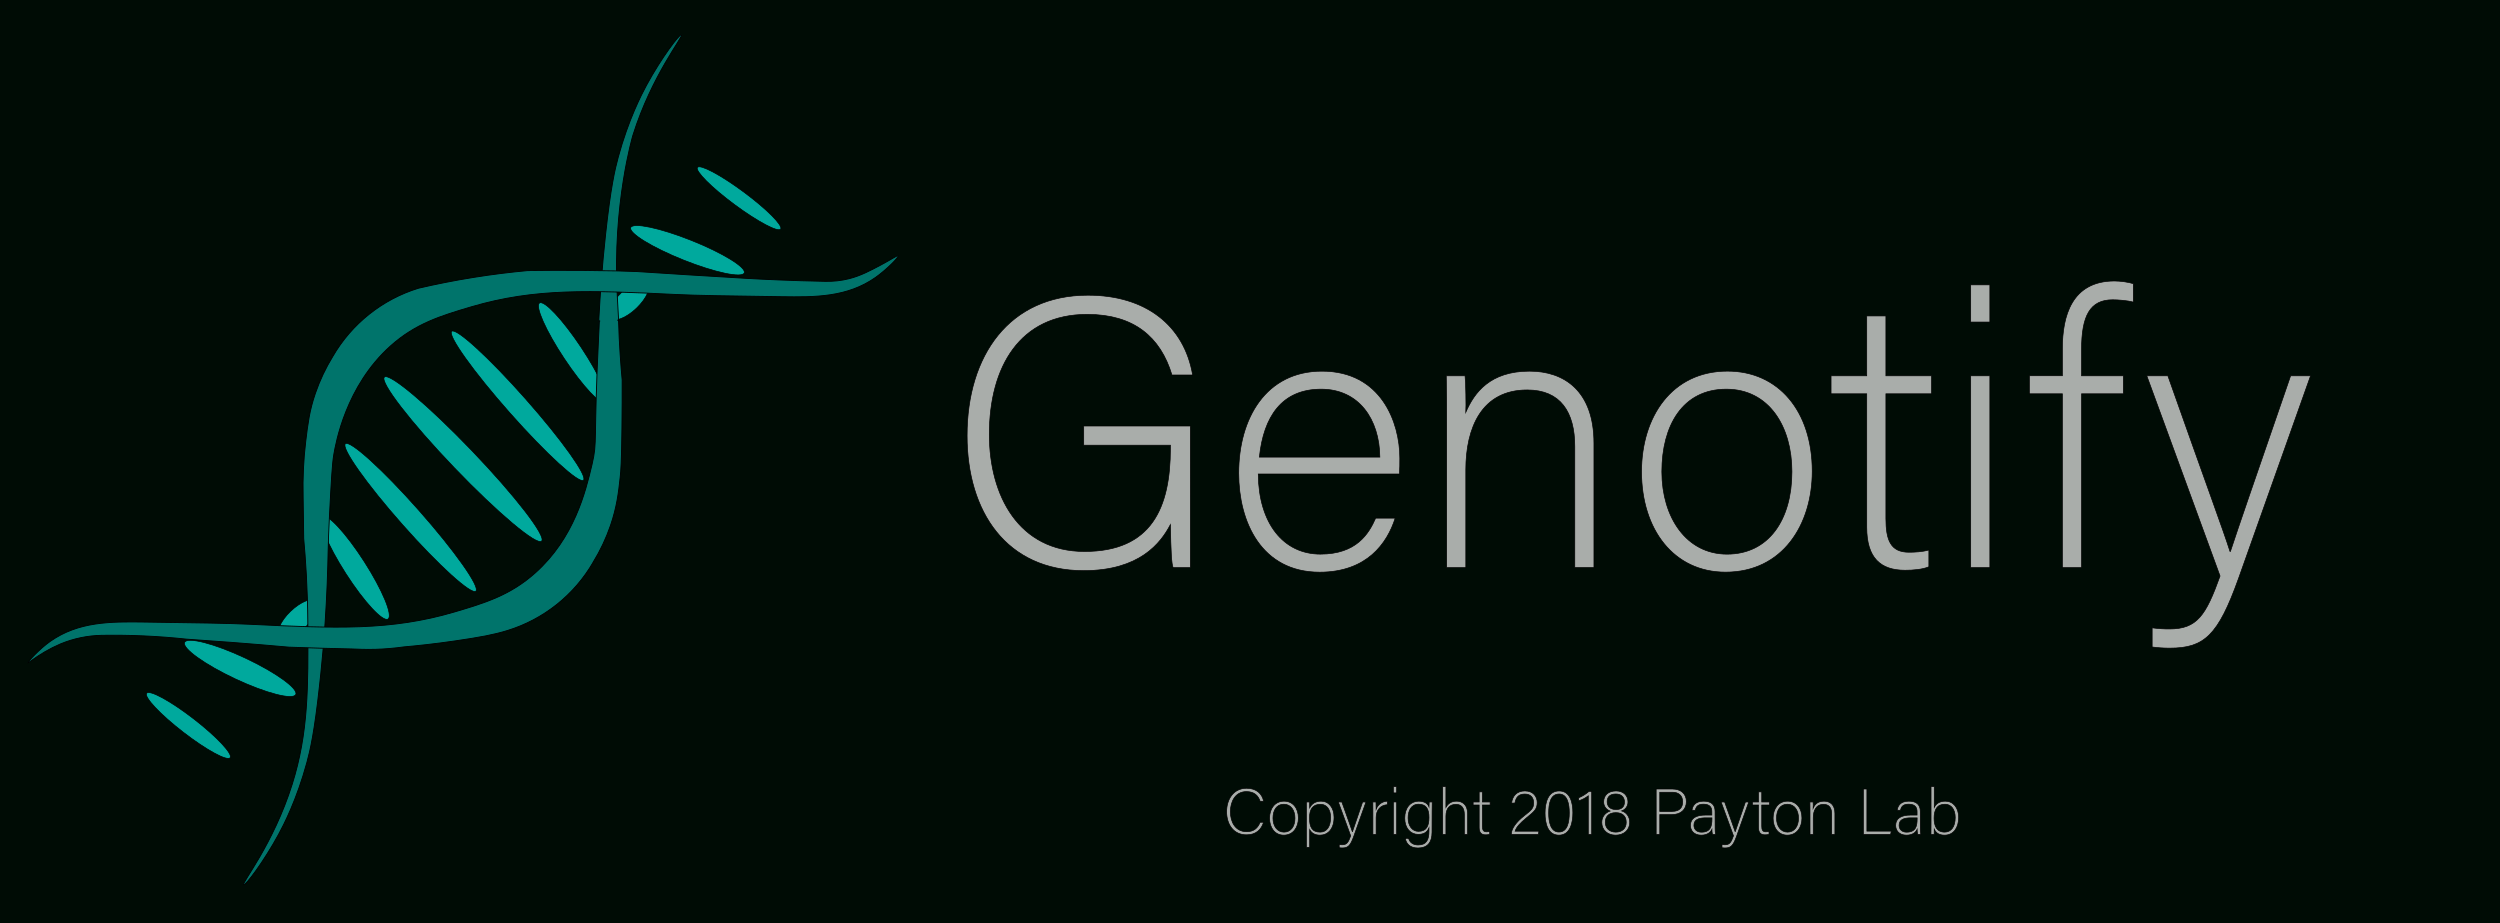
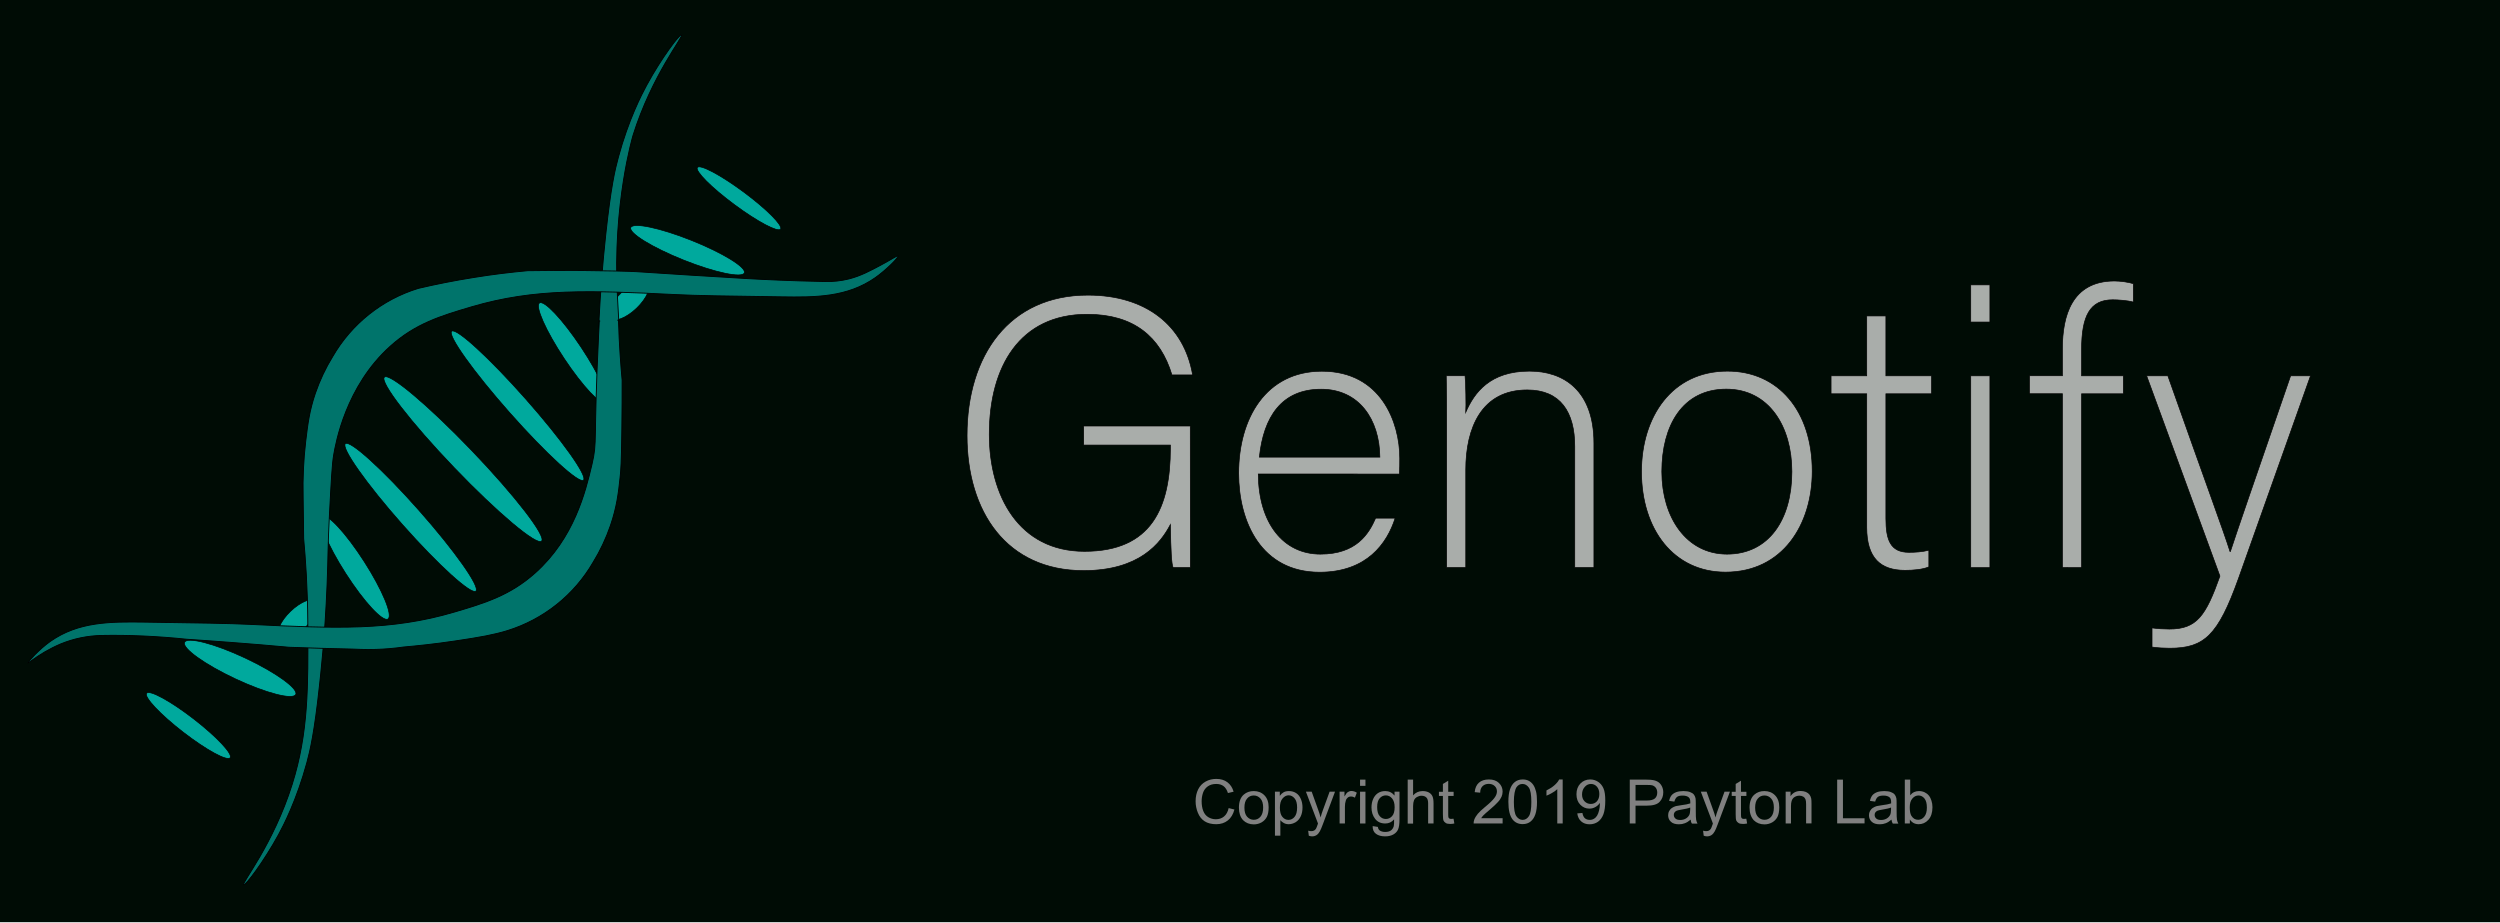
- <svg xmlns="http://www.w3.org/2000/svg" viewBox="0 0 2776 1024">
-   <defs>
-     <style>.cls-1{fill:none;}.cls-2{fill:#000c05;}.cls-3{fill:#a9adaa;}.cls-3,.cls-4,.cls-5{stroke:#000;stroke-miterlimit:10;}.cls-3,.cls-4{stroke-width:0.75px;}.cls-4{fill:#00a99d;}.cls-5,.cls-6{fill:#00746b;}</style>
-   </defs>
-   <g id="Layer_1" data-name="Layer 1">
-     <path class="cls-1" d="M441,240.5a100,100,0,0,0,100,100" />
-     <path class="cls-1" d="M541,340.5c0-63,37.12-114,83-114" />
-     <rect class="cls-2" x="-232" y="-57.5" width="3008" height="1152" />
-     <path class="cls-3" d="M1321.79,630.24h-19.17c-1.71-3.41-2.56-18.74-3-47.71-10.65,20.45-34.08,51.12-96.27,51.12-85.63,0-129.5-65.18-129.5-149.95,0-89,46.85-155.91,134.18-155.91,64.33,0,106.93,33.65,116.3,88.6h-23c-12.78-42.17-42.18-67.3-94.15-67.3-74.55,0-108.63,57.93-108.63,133.33,0,68.16,32.81,129.93,105.65,129.93,74.55,0,95.42-48.56,95.42-114.59v-3.41h-96.27v-21.3h118.43Z" />
-     <path class="cls-3" d="M1397.18,526.3c.43,55,28.12,89,69,89,40,0,53.68-22.58,61.35-40h21.72c-8.94,28.11-31.52,60.06-83.92,60.06-64.75,0-89.88-55.8-89.88-109.9,0-60.92,30.24-113.32,92.44-113.32,65.6,0,86.48,56.66,86.48,96.7,0,6,0,11.93-.43,17.47Zm135-18.74c-.42-42.18-23.43-75.41-65.17-75.41-43.88,0-63.9,30.68-68.59,75.41Z" />
-     <path class="cls-3" d="M1606.35,470.92c0-18.74,0-36.64-.43-53.67h20.88c.85,6.81,1.27,34.5.85,40.46,9.37-21.72,26.84-45.58,70.71-45.58,37.92,0,71.57,21.3,71.57,80.09v138h-21.3V495.63c0-37.92-15.76-62.62-52.82-62.62-50.7,0-68.16,42.17-68.16,88.6V630.24h-21.3Z" />
-     <path class="cls-3" d="M2012.32,523.32c0,59.21-32.8,112-96.28,112-57.5,0-93.29-47.28-93.29-111.61,0-60.91,33.66-111.61,95.42-111.61C1974.83,412.13,2012.32,456.44,2012.32,523.32Zm-167,.42c0,50.7,27.26,91.59,72.42,91.59,46,0,72-37.91,72-91.59,0-50.26-25.56-91.59-72.84-91.59C1868.33,432.15,1845.33,472.62,1845.33,523.74Z" />
-     <path class="cls-3" d="M2033.19,417.25h39.62V350.79h21.3v66.46h50.69v20h-50.69V575.71c0,23.86,5.11,37.49,25.56,37.49,6.39,0,15.34-.42,22.15-2.55v18.74c-7.24,3-17.46,3.83-26.41,3.83-27.26,0-42.6-13.63-42.6-47.71V437.27h-39.62Z" />
-     <path class="cls-3" d="M2188.25,316.28h21.3v41.33h-21.3Zm0,101h21.3v213h-21.3Z" />
-     <path class="cls-3" d="M2290.06,630.24v-193h-36.64v-20h36.64V387c0-35.78,10.22-75,57.93-75,6.39,0,15.76,1.28,20.88,3v20.44c-6.39-1.7-16.62-2.55-23-2.55-25.13,0-34.5,17.89-34.5,55v29.4h46.43v20h-46.43v193Z" />
-     <path class="cls-3" d="M2407.2,417.25c43,121.83,61.77,172.1,69,195.1h.43c8.52-26,25.56-75.4,66.88-195.1h22.15L2485.58,642.6c-22.58,63-37.91,77.1-76.25,77.1a140.81,140.81,0,0,1-19.6-1.28v-21.3a139,139,0,0,0,19.17,1.28c30.67,0,40.47-14.91,56.23-58.79l-81.36-222.36Z" />
-     <path class="cls-3" d="M1403.08,913c-2.38,8-8.29,14-18.94,14-14.47,0-22.11-11.53-22.11-25.71,0-13.61,7.49-26,22.18-26,10.87,0,17.28,6,18.94,14.47h-3.89C1397,883.3,1392.71,879,1384,879c-12.53,0-17.78,11.44-17.78,22.32s5.18,22.18,18.07,22.18c8.21,0,12.39-4.25,14.91-10.44Z" />
-     <path class="cls-3" d="M1441.74,908.43c0,10-5.55,18.93-16.28,18.93-9.72,0-15.76-8-15.76-18.86,0-10.3,5.68-18.87,16.12-18.87C1435.4,889.63,1441.74,897.12,1441.74,908.43Zm-28.23.07c0,8.57,4.61,15.48,12.24,15.48s12.17-6.41,12.17-15.48c0-8.5-4.32-15.48-12.31-15.48C1417.4,893,1413.51,899.86,1413.51,908.5Z" />
-     <path class="cls-3" d="M1454.26,921.17V940.9h-3.6V899.35c0-3,0-6.12-.07-8.85h3.53c.14,1.37.14,3.53.14,6.48,2.24-4.32,6.2-7.35,12.68-7.35,8.49,0,14.4,7.13,14.4,17.93,0,13-6.92,19.8-15.63,19.8C1459.38,927.36,1456.06,924.56,1454.26,921.17Zm23.26-13.46c0-8.36-4-14.62-11.16-14.62-8.71,0-12.31,5.47-12.31,15.26s2.8,15.63,11.81,15.63C1473.34,924,1477.52,917.64,1477.52,907.71Z" />
-     <path class="cls-3" d="M1490,890.5c7.28,20.59,10.45,29.09,11.67,33h.07c1.44-4.4,4.32-12.75,11.31-33h3.74l-13.54,38.09c-3.81,10.66-6.41,13-12.89,13a24.68,24.68,0,0,1-3.31-.21V937.8a22.79,22.79,0,0,0,3.24.22c5.19,0,6.84-2.52,9.51-9.94l-13.76-37.58Z" />
-     <path class="cls-3" d="M1524.46,900.29c0-6-.07-8.64-.07-9.79h3.53c.07,1.15.14,3.45.14,8.06a13.65,13.65,0,0,1,12.53-8.93v3.89c-7.49.51-12.53,5.69-12.53,14.26V926.5h-3.6Z" />
-     <path class="cls-3" d="M1547.21,873.43h3.6v7h-3.6Zm0,17.07h3.6v36h-3.6Z" />
-     <path class="cls-3" d="M1590.13,924.05c0,11.52-5.12,17.57-15.56,17.57-9.36,0-13.25-5.25-14.11-10.73h3.67c1.3,5,5.4,7.35,10.59,7.35,9.36,0,12-6,12-15.2V919.3c-2,4.68-5.47,7.2-12,7.2-8.42,0-14.9-6.84-14.9-18,0-12.1,6.91-18.87,15.41-18.87,7.34,0,10.51,3.46,11.52,6.34.07-2.09.14-4.61.21-5.47h3.39c0,1.29-.14,7-.14,10.44Zm-26.58-15.7c0,8.57,4.54,14.77,11.45,14.77,9,0,11.74-6,11.74-15.34S1583.86,893,1575.22,893C1566.94,893,1563.55,900.15,1563.55,908.35Z" />
-     <path class="cls-3" d="M1605.53,873.43v23.11c2-3.74,5.54-6.91,11.88-6.91,5.11,0,12.17,2.59,12.17,14v22.9H1626V904.32c0-7.13-3.24-11.16-9.22-11.16-7.13,0-11.23,4.39-11.23,13.25V926.5h-3.6V873.43Z" />
-     <path class="cls-3" d="M1635.77,890.5h6.7V879.26h3.6V890.5h8.57v3.38h-8.57v23.4c0,4,.86,6.34,4.32,6.34a13.57,13.57,0,0,0,3.74-.43v3.17a12.71,12.71,0,0,1-4.46.64c-4.61,0-7.2-2.3-7.2-8.06V893.88h-6.7Z" />
-     <path class="cls-3" d="M1678.18,926.5v-.22c0-5.9,5-13.24,14.47-20.59,8.21-6.41,10.3-8.35,10.3-14.33,0-5.18-2.88-9.65-9.72-9.65-6.48,0-9.87,3.1-11.09,10h-3.68c.94-7.92,5.91-13.46,14.77-13.46,9.57,0,13.68,6.55,13.68,12.88,0,7.35-3.1,9.8-11.88,17-7,5.69-11.24,10.22-12.68,14.83h26.5l-.65,3.53Z" />
-     <path class="cls-3" d="M1746.51,902.45c0,10.87-2.81,24.91-15.49,24.91-12.31,0-15.4-12.89-15.4-24.55s3.31-24.55,15.62-24.55S1746.51,891.22,1746.51,902.45Zm-26.86.43c0,9.22,1.94,21,11.37,21,9.65,0,11.52-11.31,11.52-21.46,0-9.07-1.87-20.74-11.23-20.74C1721.52,881.71,1719.65,892.37,1719.65,902.88Z" />
-     <path class="cls-3" d="M1763.64,926.5V883.66A32.21,32.21,0,0,1,1753,889.2v-3.38a39.28,39.28,0,0,0,11.31-7.06h3.09V926.5Z" />
-     <path class="cls-3" d="M1778.61,913.25c0-7.13,4.68-11.09,9.15-12.67-4.47-1.87-7.06-5.47-7.06-10.16,0-6.84,4.68-12.16,13.83-12.16,8.35,0,13.18,5.32,13.18,12.09a10.32,10.32,0,0,1-7,10.08c5.18,1.59,8.93,6.34,8.93,12.68,0,8.57-6.48,14.25-15.7,14.25C1785.09,927.36,1778.61,921.68,1778.61,913.25Zm27.15-.14c0-6.92-4.25-10.73-11.59-10.73-8.14,0-11.67,4.75-11.67,10.73s4.11,10.87,11.6,10.87C1801,924,1805.76,920.09,1805.76,913.11Zm-21.17-22.9c0,4.54,2.74,8.71,9.87,8.71,6.62,0,9.36-3.46,9.36-8.42,0-4.54-2.81-8.86-9.51-8.86C1787.18,881.64,1784.59,885.38,1784.59,890.21Z" />
-     <path class="cls-3" d="M1839,876.1h18c9.22,0,15.55,5.11,15.55,14s-6.26,14.4-16,14.4h-13.54v22h-4Zm4,24.84h13.9c8.13,0,11.52-4.32,11.52-10.66,0-6.77-4.47-10.58-11.24-10.58h-14.18Z" />
-     <path class="cls-3" d="M1904.47,919.66a40.48,40.48,0,0,0,.51,6.84h-3.46a23.82,23.82,0,0,1-.65-5.54c-1.22,2.66-4.39,6.4-11.81,6.4-8.35,0-12-5.4-12-10.8,0-7.92,6.12-11.52,16.92-11.52h6.84v-3.67c0-3.6-1.08-8.42-9.29-8.42-7.27,0-8.35,3.81-9.14,6.76h-3.6c.43-4,2.88-10.08,12.81-10.08,8.21,0,12.82,3.46,12.82,11.38Zm-3.53-11.52h-7c-8,0-13,2.09-13,8.28,0,4.54,3.24,7.63,8.28,7.63,10.29,0,11.73-6.84,11.73-14.62Z" />
-     <path class="cls-3" d="M1915.05,890.5c7.28,20.59,10.45,29.09,11.67,33h.07c1.44-4.4,4.32-12.75,11.31-33h3.74l-13.54,38.09c-3.81,10.66-6.41,13-12.89,13a24.68,24.68,0,0,1-3.31-.21V937.8a22.79,22.79,0,0,0,3.24.22c5.19,0,6.84-2.52,9.51-9.94l-13.76-37.58Z" />
-     <path class="cls-3" d="M1945.94,890.5h6.7V879.26h3.6V890.5h8.57v3.38h-8.57v23.4c0,4,.86,6.34,4.32,6.34a13.57,13.57,0,0,0,3.74-.43v3.17a12.71,12.71,0,0,1-4.46.64c-4.61,0-7.2-2.3-7.2-8.06V893.88h-6.7Z" />
-     <path class="cls-3" d="M2000.88,908.43c0,10-5.55,18.93-16.27,18.93-9.72,0-15.77-8-15.77-18.86,0-10.3,5.69-18.87,16.13-18.87C1994.54,889.63,2000.88,897.12,2000.88,908.43Zm-28.23.07c0,8.57,4.61,15.48,12.24,15.48s12.17-6.41,12.17-15.48c0-8.5-4.32-15.48-12.31-15.48C1976.54,893,1972.65,899.86,1972.65,908.5Z" />
-     <path class="cls-3" d="M2009.8,899.57c0-3.17,0-6.19-.07-9.07h3.53c.14,1.15.22,5.83.14,6.84,1.59-3.67,4.54-7.71,12-7.71,6.41,0,12.09,3.6,12.09,13.54V926.5h-3.6V903.75c0-6.41-2.66-10.59-8.93-10.59-8.56,0-11.52,7.13-11.52,15V926.5h-3.6Z" />
-     <path class="cls-3" d="M2069.13,876.1H2073v46.8h27.07l-.72,3.6h-30.24Z" />
-     <path class="cls-3" d="M2132.35,919.66a41.93,41.93,0,0,0,.5,6.84h-3.45a23.24,23.24,0,0,1-.65-5.54c-1.23,2.66-4.39,6.4-11.81,6.4-8.35,0-12-5.4-12-10.8,0-7.92,6.12-11.52,16.92-11.52h6.84v-3.67c0-3.6-1.08-8.42-9.29-8.42-7.27,0-8.35,3.81-9.15,6.76h-3.6c.44-4,2.88-10.08,12.82-10.08,8.21,0,12.82,3.46,12.82,11.38Zm-3.53-11.52h-7.06c-8,0-13,2.09-13,8.28,0,4.54,3.24,7.63,8.28,7.63,10.3,0,11.74-6.84,11.74-14.62Z" />
-     <path class="cls-3" d="M2144.22,873.43h3.61v23.11c1.72-3.59,5.25-6.91,12.31-6.91,8.49,0,14.76,7,14.76,18.08,0,11.37-5.62,19.65-15.7,19.65-6,0-9.5-2.44-11.37-6.55,0,2.31-.08,4.68-.15,5.69h-3.53c.07-4.1.07-8.21.07-12.31Zm26.86,34.35c0-9-4.46-14.76-11.3-14.76-9,0-12.17,6.12-12.17,15.55,0,8.5,2.81,15.41,11.74,15.41C2166.62,924,2171.08,917.93,2171.08,907.78Z" />
+ <svg xmlns="http://www.w3.org/2000/svg" version="1.1" id="Layer_1" x="0px" y="0px" viewBox="0 0 2776 1024" style="enable-background:new 0 0 2776 1024;" xml:space="preserve">
+   <style type="text/css">
+ 	.st0{fill:#000C05;}
+ 	.st1{fill:#A9ADAA;stroke:#000000;stroke-width:0.75;stroke-miterlimit:10;}
+ 	.st2{fill:#00A99D;stroke:#000000;stroke-width:0.75;stroke-miterlimit:10;}
+ 	.st3{fill:#00746B;stroke:#000000;stroke-miterlimit:10;}
+ 	.st4{fill:#00746B;}
+ 	.st5{enable-background:new    ;}
+ 	.st6{fill:#808080;}
+ </style>
+   <rect class="st0" width="2776" height="1024" />
+   <path class="st1" d="M1321.8,630.2h-19.2c-1.7-3.4-2.6-18.7-3-47.7c-10.7,20.5-34.1,51.1-96.3,51.1c-85.6,0-129.5-65.2-129.5-150  c0-89,46.8-155.9,134.2-155.9c64.3,0,106.9,33.6,116.3,88.6h-23c-12.8-42.2-42.2-67.3-94.2-67.3c-74.6,0-108.6,57.9-108.6,133.3  c0,68.2,32.8,129.9,105.7,129.9c74.6,0,95.4-48.6,95.4-114.6v-3.4h-96.3V473h118.4L1321.8,630.2z" />
+   <path class="st1" d="M1397.2,526.3c0.4,55,28.1,89,69,89c40,0,53.7-22.6,61.3-40h21.7c-8.9,28.1-31.5,60.1-83.9,60.1  c-64.8,0-89.9-55.8-89.9-109.9c0-60.9,30.2-113.3,92.4-113.3c65.6,0,86.5,56.7,86.5,96.7c0,6,0,11.9-0.4,17.5L1397.2,526.3z   M1532.2,507.6c-0.4-42.2-23.4-75.4-65.2-75.4c-43.9,0-63.9,30.7-68.6,75.4H1532.2z" />
+   <path class="st1" d="M1606.3,470.9c0-18.7,0-36.6-0.4-53.7h20.9c0.8,6.8,1.3,34.5,0.8,40.5c9.4-21.7,26.8-45.6,70.7-45.6  c37.9,0,71.6,21.3,71.6,80.1v138h-21.3V495.6c0-37.9-15.8-62.6-52.8-62.6c-50.7,0-68.2,42.2-68.2,88.6v108.6h-21.3L1606.3,470.9z" />
+   <path class="st1" d="M2012.3,523.3c0,59.2-32.8,112-96.3,112c-57.5,0-93.3-47.3-93.3-111.6c0-60.9,33.7-111.6,95.4-111.6  C1974.8,412.1,2012.3,456.4,2012.3,523.3z M1845.3,523.7c0,50.7,27.3,91.6,72.4,91.6c46,0,72-37.9,72-91.6  c0-50.3-25.6-91.6-72.8-91.6C1868.3,432.1,1845.3,472.6,1845.3,523.7L1845.3,523.7z" />
+   <path class="st1" d="M2033.2,417.3h39.6v-66.5h21.3v66.5h50.7v20h-50.7v138.5c0,23.9,5.1,37.5,25.6,37.5c6.4,0,15.3-0.4,22.1-2.5  v18.7c-7.2,3-17.5,3.8-26.4,3.8c-27.3,0-42.6-13.6-42.6-47.7V437.3h-39.6L2033.2,417.3z" />
+   <path class="st1" d="M2188.3,316.3h21.3v41.3h-21.3V316.3z M2188.3,417.3h21.3v213h-21.3V417.3z" />
+   <path class="st1" d="M2290.1,630.2v-193h-36.6v-20h36.6V387c0-35.8,10.2-75,57.9-75c6.4,0,15.8,1.3,20.9,3v20.4  c-6.4-1.7-16.6-2.5-23-2.5c-25.1,0-34.5,17.9-34.5,55v29.4h46.4v20h-46.4v193L2290.1,630.2z" />
+   <path class="st1" d="M2407.2,417.3c43,121.8,61.8,172.1,69,195.1h0.4c8.5-26,25.6-75.4,66.9-195.1h22.1l-80.1,225.4  c-22.6,63-37.9,77.1-76.3,77.1c-6.6,0-13.1-0.4-19.6-1.3v-21.3c6.4,0.9,12.8,1.3,19.2,1.3c30.7,0,40.5-14.9,56.2-58.8l-81.4-222.4  L2407.2,417.3L2407.2,417.3z" />
+   <g id="Layer_5">
+     <ellipse transform="matrix(0.833 -0.5532 0.5532 0.833 -110.6941 417.2777)" class="st2" cx="636" cy="392" rx="11.3" ry="66.7" />
+     <ellipse transform="matrix(0.7219 -0.692 0.692 0.7219 -36.5211 576.1024)" class="st2" cx="698.5" cy="333.5" rx="28.8" ry="12.1" />
+     <ellipse transform="matrix(0.3706 -0.9288 0.9288 0.3706 222.4085 884.002)" class="st2" cx="763.5" cy="277.9" rx="11.8" ry="67.9" />
+     <ellipse transform="matrix(0.8417 -0.5399 0.5399 0.8417 -277.8871 312.5659)" class="st2" cx="394.2" cy="630.2" rx="12.2" ry="67.9" />
+     <ellipse transform="matrix(0.4245 -0.9054 0.9054 0.4245 -518.5435 668.5621)" class="st2" cx="266.7" cy="742.2" rx="12.8" ry="68.2" />
+     <ellipse transform="matrix(0.7219 -0.692 0.692 0.7219 -383.6747 420.2257)" class="st2" cx="331" cy="687.5" rx="28.8" ry="12.1" />
+     <path class="st3" d="M687.2,369.9c0-0.2,0.1-0.5,0.3-0.6c-0.1-1.4-0.1-2.8,0-4.3c-0.2-3.2-0.3-6.5-0.5-10.1   c-0.8-14.5-1.3-24-1.4-26.1c-5.6-102.3,17.3-178.5,17.3-178.5c21-66.9,56.5-110.1,54-111.7c-2-1.2-22.5,25.9-38.8,56   c-5.5,10.1-20.2,38.4-31.4,79.8c-3.8,13.8-8.4,33.7-14,85.4c-3.9,36-6,66.2-7.5,94.3v0.1c0,2.1,0.1,4.3-0.1,6.5c0,0.1,0,0.1,0,0.2   s0,0.2,0,0.2c0,2,0.5,3.9,0.1,5.9c0.2,1.2,0.1,2.5-0.1,3.7c7.3,1.6,14.7,3,22,4.6C686.9,373.4,687,371.6,687.2,369.9z M684.6,357.4   c-0.4-0.5-0.4-1.3,0.1-1.7c0.5-0.4,1.2-0.4,1.6,0c0.4,0.5,0.4,1.3-0.1,1.7C685.8,357.9,685.1,357.9,684.6,357.4L684.6,357.4z" />
+     <rect x="641.7" y="585.4" transform="matrix(0.4705 -0.8824 0.8824 0.4705 -191.232 890.0325)" class="st4" width="8.6" height="38" />
+     <path class="st3" d="M270.5,982.5c-2.6-1.6,33-44.8,54-111.7c18-57.3,17.7-107.8,17.3-178.5c-0.2-39.8-2.6-72.5-4.6-94.1   c-0.2-15.5-0.4-31.1-0.6-46.6c-0.5-20.6,0.5-41.3,2.9-61.8c2.3-19.2,4.2-34,10.7-53.1c4.9-14.2,11.3-27.9,19.2-40.7   c21-36.4,55-63.5,95.2-75.8c19.1-4.5,39.7-8.6,61.6-12.1c20.9-3.4,40.8-5.8,59.6-7.5c17.4-0.3,38.1-0.4,61.2-0.2   c30,0.3,52.9,0.8,60.2,1.3c52.3,3.3,69.3,4.6,121.5,7.6c19.9,1.1,49.9,2.6,87.1,3.3c9.1,0.3,18.1-0.7,26.9-2.9   c13-3.3,23.6-9,35.9-15.6c12.1-6.5,17.9-10.6,18.5-9.9c1.2,1.5-13.9,16.2-25,24c-31.4,22-66.6,22-104.5,21.4   c-62.6-0.9-93.9-1.3-117.2-2.5c-95.3-4.6-156.6-7.1-226.8,13.6c-34.3,10.1-62.4,18.7-90.1,43.6c-49.8,44.6-60.8,108.4-62.9,120.3   c-1.9,10.5-2.8,29.4-4.8,67c-1.9,36.7-1.3,44.3-2.6,77.2c-2.4,60-7.5,103.2-8.5,112.7c-5.6,51.8-10.3,71.7-14,85.4   c-11.3,41.4-25.9,69.7-31.4,79.8C293,956.6,272.5,983.7,270.5,982.5z" />
+     <path class="st3" d="M658.6,624.3c7.9-12.8,14.3-26.5,19.2-40.7c7.1-20.6,9-37,10.7-53.1c0.9-7.8,1.6-16.7,2-54.5   c0.3-20.2,0.3-38.3,0.3-53.9c-1.5-16.4-3.2-39-4.1-66.3c-7.1,1.2-14.1,1.9-21.2,0.5c-0.3,5.2-0.5,10.3-0.8,15.3   c-5.9,121.7-1.1,117.4-7.4,144.2c-7.2,30.6-19.8,81.7-62.9,120.3c-27.8,24.9-55.8,33.5-90.1,43.6c-70.2,20.7-131.5,18.2-226.8,13.6   c-23.2-1.1-54.6-1.6-117.1-2.5c-37.9-0.5-73.2-0.6-104.5,21.4c-12.4,8.7-25.5,23.3-25,24c0.4,0.4,7.2-5.5,18.6-12.2   c5.7-3.3,11.6-6.3,17.7-8.9c14.5-6,30-9.2,45.7-9.5c14.6-0.3,30.1-0.1,46.4,0.6c16.9,0.8,32.9,2,48,3.6c17,1.1,34.2,2.4,51.5,3.7   c20.9,1.6,41.5,3.3,62,5.2c22.9,0.9,46.3,1.5,69.9,2c5,0.1,14.1,0.8,26.4,0.4c10.5-0.3,21-1.2,31.4-2.7c14-1.2,33.6-3.2,57-6.7   c28.3-4.2,42.6-6.8,58-11.5C603.6,687.7,637.6,660.6,658.6,624.3L658.6,624.3z" />
+     <rect x="666.5" y="353.9" transform="matrix(0.9996 -2.827058e-02 2.827058e-02 0.9996 -9.8223 19.2564)" class="st4" width="19.2" height="6.2" />
+     <ellipse transform="matrix(0.5955 -0.8033 0.8033 0.5955 155.0206 748.2465)" class="st2" cx="820.6" cy="220.2" rx="8.7" ry="57.5" />
+     <ellipse transform="matrix(0.7488 -0.6628 0.6628 0.7488 -154.2164 494.0563)" class="st2" cx="574.7" cy="450.5" rx="11.7" ry="110.4" />
+     <ellipse transform="matrix(0.7219 -0.692 0.692 0.7219 -209.8226 497.5445)" class="st2" cx="514.1" cy="509.8" rx="13.6" ry="126.1" />
+     <ellipse transform="matrix(0.7487 -0.6629 0.6629 0.7487 -266.2779 446.6682)" class="st2" cx="456" cy="574.5" rx="12.1" ry="109.3" />
+     <ellipse transform="matrix(0.6114 -0.7913 0.7913 0.6114 -556.1939 478.5961)" class="st2" cx="209.2" cy="805.6" rx="9.4" ry="58.6" />
  </g>
-   <g id="Layer_5" data-name="Layer 5">
-     <ellipse class="cls-4" cx="636" cy="392.04" rx="11.26" ry="66.74" transform="translate(-110.7 417.32) rotate(-33.59)" />
-     <ellipse class="cls-4" cx="698.45" cy="333.46" rx="28.75" ry="12.06" transform="translate(-36.5 576.12) rotate(-43.79)" />
-     <ellipse class="cls-4" cx="763.42" cy="277.89" rx="11.76" ry="67.89" transform="translate(222.4 883.97) rotate(-68.25)" />
-     <ellipse class="cls-4" cx="394.23" cy="630.24" rx="12.18" ry="67.89" transform="translate(-277.89 312.62) rotate(-32.68)" />
-     <ellipse class="cls-4" cx="266.69" cy="742.18" rx="12.84" ry="68.18" transform="translate(-518.51 668.62) rotate(-64.88)" />
-     <ellipse class="cls-4" cx="331.06" cy="687.4" rx="28.75" ry="12.06" transform="translate(-383.63 420.31) rotate(-43.79)" />
-     <path class="cls-5" d="M687.15,369.85a1.09,1.09,0,0,1,.26-.64q-.09-2.13,0-4.26c-.17-3.2-.35-6.51-.54-10.08-.77-14.48-1.31-24-1.43-26.13-5.59-102.29,17.32-178.5,17.32-178.5,21-66.92,56.54-110.13,54-111.7-2-1.23-22.45,25.88-38.79,56-5.5,10.14-20.15,38.39-31.42,79.8-3.75,13.77-8.4,33.68-14.05,85.43-3.93,36-6,66.21-7.54,94.26a.42.42,0,0,1,0,.12c0,2.15.08,4.31-.1,6.46,0,.06,0,.12,0,.18a.93.93,0,0,1,0,.24c0,2,.51,3.91.1,5.86a12.73,12.73,0,0,1-.06,3.7c7.31,1.6,14.66,3,22,4.56A42.12,42.12,0,0,1,687.15,369.85Zm-2.55-12.41a1.24,1.24,0,0,1,1.79-1.71A1.24,1.24,0,0,1,684.6,357.44Z" />
-     <rect class="cls-6" x="626.97" y="600.11" width="38.03" height="8.58" transform="translate(360.41 -232.88) rotate(28.07)" />
-     <path class="cls-5" d="M270.5,982.46c-2.57-1.57,32.95-44.78,54-111.7,18-57.34,17.72-107.76,17.32-178.5-.23-39.83-2.58-72.48-4.58-94.13q-.33-23.31-.65-46.63a428.52,428.52,0,0,1,2.94-61.78c2.32-19.19,4.16-34,10.74-53.13a206,206,0,0,1,19.22-40.7,166.61,166.61,0,0,1,95.19-75.84c19.14-4.46,39.71-8.58,61.59-12.08,20.92-3.35,40.85-5.77,59.64-7.49,17.44-.27,38.06-.41,61.23-.2,30,.27,52.91.81,60.22,1.26,52.28,3.25,69.35,4.59,121.53,7.56,19.86,1.13,49.89,2.57,87.11,3.29a98.81,98.81,0,0,0,26.88-2.93c13-3.32,23.56-9,35.9-15.57,12.14-6.51,17.87-10.64,18.46-9.85,1.16,1.52-13.89,16.18-25,24-31.38,22-66.59,22-104.54,21.41-62.61-.89-93.91-1.34-117.15-2.46-95.32-4.62-156.63-7.1-226.83,13.58-34.33,10.12-62.38,18.73-90.14,43.59-49.76,44.58-60.8,108.35-62.88,120.25-1.85,10.53-2.83,29.35-4.8,67-1.92,36.65-1.28,44.33-2.61,77.17-2.44,60-7.46,103.16-8.5,112.65-5.65,51.75-10.3,71.66-14.05,85.43-11.27,41.41-25.92,69.66-31.42,79.8C293,956.58,272.51,983.69,270.5,982.46Z" />
-     <path class="cls-5" d="M658.63,624.26a206.1,206.1,0,0,0,19.23-40.71c7.08-20.58,9-37,10.74-53.13.86-7.76,1.57-16.72,2-54.55.25-20.21.3-38.31.25-53.86-1.5-16.35-3.22-39-4.06-66.27-7.09,1.22-14.1,1.91-21.21.53q-.4,7.75-.78,15.34c-5.94,121.69-1.14,117.39-7.41,144.16-7.17,30.6-19.84,81.69-62.89,120.26-27.75,24.86-55.81,33.46-90.13,43.58-70.21,20.69-131.51,18.21-226.83,13.59-23.24-1.13-54.55-1.58-117.15-2.47-37.95-.54-73.16-.59-104.54,21.41-12.4,8.7-25.55,23.33-25,24,.38.43,7.21-5.53,18.64-12.22A154.51,154.51,0,0,1,67.19,715a125.66,125.66,0,0,1,45.68-9.54c14.64-.25,30.12-.1,46.36.61,16.91.75,32.94,2,48,3.64q25.56,1.71,51.53,3.71,31.32,2.42,62,5.17,34.41,1.3,69.94,2c5,.1,14.07.78,26.38.4a288.51,288.51,0,0,0,31.4-2.68c14-1.22,33.64-3.24,57-6.67,28.29-4.16,42.6-6.79,58-11.53a166.61,166.61,0,0,0,95.19-75.84Z" />
-     <rect class="cls-6" x="666.48" y="353.93" width="19.15" height="6.18" transform="translate(-9.82 19.26) rotate(-1.62)" />
-     <ellipse class="cls-4" cx="820.66" cy="220.14" rx="8.66" ry="57.51" transform="translate(155.08 748.3) rotate(-53.45)" />
-     <ellipse class="cls-4" cx="574.72" cy="450.56" rx="11.68" ry="110.38" transform="translate(-154.26 494.04) rotate(-41.51)" />
-     <ellipse class="cls-4" cx="514.11" cy="509.76" rx="13.6" ry="126.14" transform="translate(-209.78 497.58) rotate(-43.79)" />
-     <ellipse class="cls-4" cx="455.95" cy="574.63" rx="12.07" ry="109.28" transform="translate(-266.33 446.58) rotate(-41.52)" />
-     <ellipse class="cls-4" cx="209.21" cy="805.55" rx="9.41" ry="58.58" transform="translate(-556.16 478.62) rotate(-52.31)" />
+   <g class="st5">
+     <path class="st6" d="M1364.3,897.3l6.4,1.6c-1.4,5.3-3.8,9.3-7.3,12.1c-3.5,2.8-7.8,4.2-12.9,4.2c-5.2,0-9.5-1.1-12.8-3.2   c-3.3-2.1-5.8-5.2-7.5-9.3c-1.7-4.1-2.6-8.4-2.6-13c0-5.1,1-9.5,2.9-13.3c1.9-3.8,4.7-6.6,8.3-8.6c3.6-2,7.5-2.9,11.8-2.9   c4.9,0,9,1.2,12.3,3.7s5.6,6,6.9,10.5l-6.3,1.5c-1.1-3.5-2.8-6.1-4.9-7.7c-2.1-1.6-4.8-2.4-8.1-2.4c-3.7,0-6.9,0.9-9.4,2.7   c-2.5,1.8-4.3,4.2-5.3,7.2c-1,3-1.5,6.1-1.5,9.3c0,4.1,0.6,7.8,1.8,10.8c1.2,3.1,3.1,5.4,5.6,6.9c2.5,1.5,5.3,2.3,8.3,2.3   c3.6,0,6.7-1,9.2-3.1C1361.7,904.5,1363.4,901.4,1364.3,897.3z" />
+     <path class="st6" d="M1375.7,896.8c0-6.5,1.8-11.4,5.4-14.5c3-2.6,6.7-3.9,11.1-3.9c4.8,0,8.8,1.6,11.9,4.8   c3.1,3.2,4.6,7.6,4.6,13.2c0,4.5-0.7,8.1-2,10.7c-1.4,2.6-3.3,4.6-5.9,6.1c-2.6,1.4-5.4,2.2-8.5,2.2c-4.9,0-8.9-1.6-12-4.7   C1377.2,907.3,1375.7,902.7,1375.7,896.8z M1381.8,896.8c0,4.5,1,7.9,3,10.1c2,2.2,4.4,3.4,7.4,3.4c3,0,5.4-1.1,7.4-3.4   c2-2.3,3-5.7,3-10.3c0-4.4-1-7.7-3-9.9c-2-2.2-4.4-3.4-7.4-3.4c-3,0-5.5,1.1-7.4,3.4C1382.8,888.9,1381.8,892.3,1381.8,896.8z" />
+     <path class="st6" d="M1415.7,927.9v-48.8h5.4v4.6c1.3-1.8,2.7-3.1,4.3-4c1.6-0.9,3.6-1.3,5.9-1.3c3,0,5.7,0.8,8,2.3   c2.3,1.5,4,3.7,5.2,6.6c1.2,2.8,1.8,5.9,1.8,9.3c0,3.6-0.6,6.9-1.9,9.7s-3.2,5.1-5.6,6.6c-2.5,1.5-5.1,2.3-7.8,2.3   c-2,0-3.8-0.4-5.4-1.3c-1.6-0.8-2.9-1.9-3.9-3.2v17.2H1415.7z M1421.2,897c0,4.5,0.9,7.9,2.8,10.1c1.8,2.2,4.1,3.3,6.7,3.3   c2.7,0,4.9-1.1,6.8-3.4c1.9-2.2,2.8-5.7,2.8-10.4c0-4.5-0.9-7.9-2.8-10.1c-1.8-2.2-4.1-3.4-6.6-3.4c-2.5,0-4.8,1.2-6.8,3.6   C1422.1,889,1421.2,892.4,1421.2,897z" />
+     <path class="st6" d="M1453.3,928l-0.7-5.6c1.3,0.4,2.4,0.5,3.4,0.5c1.3,0,2.4-0.2,3.2-0.7c0.8-0.4,1.4-1.1,2-1.9   c0.4-0.6,1-2.1,1.8-4.4c0.1-0.3,0.3-0.8,0.5-1.5l-13.4-35.3h6.4l7.3,20.4c1,2.6,1.8,5.3,2.6,8.2c0.7-2.7,1.5-5.4,2.5-8l7.5-20.6h6   l-13.4,35.9c-1.4,3.9-2.6,6.5-3.4,8c-1.1,2-2.3,3.4-3.7,4.3c-1.4,0.9-3,1.4-4.9,1.4C1456,928.7,1454.7,928.5,1453.3,928z" />
+     <path class="st6" d="M1487.5,914.4v-35.3h5.4v5.3c1.4-2.5,2.6-4.2,3.8-4.9s2.4-1.2,3.8-1.2c2,0,4.1,0.6,6.1,1.9l-2.1,5.5   c-1.5-0.9-2.9-1.3-4.4-1.3c-1.3,0-2.5,0.4-3.5,1.2c-1,0.8-1.8,1.9-2.2,3.3c-0.7,2.1-1,4.4-1,7v18.5H1487.5z" />
+     <path class="st6" d="M1510.2,872.6v-6.9h6v6.9H1510.2z M1510.2,914.4v-35.3h6v35.3H1510.2z" />
+     <path class="st6" d="M1524.2,917.3l5.8,0.9c0.2,1.8,0.9,3.1,2,3.9c1.5,1.1,3.5,1.7,6.1,1.7c2.8,0,4.9-0.6,6.4-1.7   c1.5-1.1,2.5-2.7,3.1-4.6c0.3-1.2,0.5-3.8,0.4-7.7c-2.6,3.1-5.9,4.6-9.8,4.6c-4.8,0-8.6-1.7-11.3-5.2s-4-7.7-4-12.6   c0-3.4,0.6-6.5,1.8-9.3c1.2-2.8,3-5,5.3-6.6c2.3-1.5,5-2.3,8.2-2.3c4.2,0,7.6,1.7,10.3,5v-4.3h5.5v30.5c0,5.5-0.6,9.4-1.7,11.7   c-1.1,2.3-2.9,4.1-5.3,5.4s-5.4,2-8.9,2c-4.2,0-7.6-0.9-10.2-2.8S1524.1,921.1,1524.2,917.3z M1529.2,896.1c0,4.6,0.9,8,2.8,10.1   c1.8,2.1,4.1,3.2,6.9,3.2c2.7,0,5-1.1,6.9-3.2c1.9-2.1,2.8-5.4,2.8-9.9c0-4.3-1-7.6-2.9-9.8c-1.9-2.2-4.2-3.3-6.9-3.3   c-2.7,0-4.9,1.1-6.8,3.2S1529.2,891.9,1529.2,896.1z" />
+     <path class="st6" d="M1563.1,914.4v-48.7h6v17.5c2.8-3.2,6.3-4.8,10.6-4.8c2.6,0,4.9,0.5,6.8,1.5s3.3,2.5,4.1,4.3s1.2,4.4,1.2,7.9   v22.3h-6v-22.3c0-3-0.6-5.2-1.9-6.5s-3.1-2-5.5-2c-1.8,0-3.4,0.5-5,1.4c-1.6,0.9-2.7,2.2-3.3,3.7s-1,3.7-1,6.5v19.3H1563.1z" />
+     <path class="st6" d="M1614,909.1l0.9,5.3c-1.7,0.4-3.2,0.5-4.5,0.5c-2.2,0-3.9-0.3-5-1s-2-1.6-2.5-2.7c-0.5-1.1-0.7-3.5-0.7-7.1   v-20.3h-4.4v-4.6h4.4v-8.7l5.9-3.6v12.3h6v4.6h-6v20.6c0,1.7,0.1,2.8,0.3,3.3c0.2,0.5,0.6,0.9,1,1.2c0.5,0.3,1.2,0.4,2,0.4   C1612,909.3,1612.9,909.2,1614,909.1z" />
+     <path class="st6" d="M1668.5,908.7v5.7h-32.2c0-1.4,0.2-2.8,0.7-4.2c0.8-2.2,2.1-4.3,3.9-6.5c1.8-2.1,4.4-4.6,7.8-7.4   c5.3-4.3,8.9-7.8,10.7-10.3c1.9-2.5,2.8-4.9,2.8-7.2c0-2.4-0.8-4.4-2.5-6s-3.9-2.4-6.6-2.4c-2.9,0-5.2,0.9-6.9,2.6   s-2.6,4.1-2.6,7.2l-6.1-0.6c0.4-4.6,2-8.1,4.7-10.5c2.7-2.4,6.4-3.6,11.1-3.6c4.7,0,8.4,1.3,11.1,3.9s4.1,5.8,4.1,9.6   c0,1.9-0.4,3.9-1.2,5.7s-2.1,3.9-4,5.9c-1.8,2.1-4.9,4.9-9.2,8.6c-3.6,3-5.9,5.1-6.9,6.1c-1,1.1-1.9,2.2-2.5,3.2H1668.5z" />
+     <path class="st6" d="M1674.9,890.4c0-5.8,0.6-10.4,1.8-13.9c1.2-3.5,2.9-6.2,5.3-8.1c2.3-1.9,5.3-2.9,8.8-2.9   c2.6,0,4.9,0.5,6.9,1.6c2,1.1,3.6,2.6,4.9,4.5c1.3,2,2.3,4.4,3,7.2c0.7,2.8,1.1,6.7,1.1,11.5c0,5.7-0.6,10.3-1.8,13.8   c-1.2,3.5-2.9,6.2-5.3,8.1c-2.3,1.9-5.3,2.9-8.8,2.9c-4.7,0-8.4-1.7-11.1-5C1676.5,906.1,1674.9,899.5,1674.9,890.4z M1681,890.4   c0,8,0.9,13.3,2.8,16c1.9,2.6,4.2,4,6.9,4c2.7,0,5.1-1.3,6.9-4c1.9-2.7,2.8-8,2.8-15.9c0-8-0.9-13.3-2.8-16c-1.9-2.6-4.2-4-7-4   c-2.7,0-4.9,1.2-6.6,3.5C1682.1,876.9,1681,882.4,1681,890.4z" />
+     <path class="st6" d="M1735.2,914.4h-6v-38.1c-1.4,1.4-3.3,2.7-5.7,4.1c-2.3,1.4-4.4,2.4-6.3,3.1v-5.8c3.3-1.6,6.3-3.5,8.8-5.7   c2.5-2.2,4.3-4.4,5.3-6.5h3.9V914.4z" />
+     <path class="st6" d="M1751.4,903.2l5.7-0.5c0.5,2.7,1.4,4.7,2.8,5.9c1.4,1.2,3.1,1.8,5.3,1.8c1.8,0,3.4-0.4,4.8-1.3   c1.4-0.8,2.5-2,3.4-3.4c0.9-1.4,1.6-3.3,2.2-5.7s0.9-4.8,0.9-7.3c0-0.3,0-0.7,0-1.2c-1.2,1.9-2.8,3.4-4.9,4.6   c-2.1,1.2-4.3,1.8-6.7,1.8c-4,0-7.4-1.5-10.2-4.4s-4.2-6.8-4.2-11.6c0-4.9,1.5-8.9,4.4-11.9c2.9-3,6.6-4.5,10.9-4.5   c3.2,0,6.1,0.9,8.7,2.6s4.6,4.1,6,7.3s2,7.7,2,13.7c0,6.2-0.7,11.2-2,14.9c-1.4,3.7-3.4,6.5-6,8.4c-2.7,1.9-5.8,2.9-9.4,2.9   c-3.8,0-6.9-1.1-9.3-3.2C1753.4,910,1751.9,907,1751.4,903.2z M1775.9,881.7c0-3.4-0.9-6.2-2.7-8.2s-4-3-6.6-3   c-2.7,0-5,1.1-6.9,3.3c-2,2.2-3,5-3,8.4c0,3.1,0.9,5.6,2.8,7.6c1.9,1.9,4.2,2.9,6.9,2.9c2.8,0,5-1,6.8-2.9   C1775,887.8,1775.9,885.1,1775.9,881.7z" />
+     <path class="st6" d="M1809.7,914.4v-48.7h18.4c3.2,0,5.7,0.2,7.4,0.5c2.4,0.4,4.4,1.2,6,2.3c1.6,1.1,2.9,2.7,3.9,4.7   c1,2,1.5,4.2,1.5,6.6c0,4.1-1.3,7.6-4,10.5c-2.6,2.9-7.4,4.3-14.3,4.3h-12.5v19.8H1809.7z M1816.1,888.9h12.6   c4.2,0,7.1-0.8,8.9-2.3c1.7-1.5,2.6-3.7,2.6-6.5c0-2-0.5-3.8-1.5-5.2c-1-1.4-2.4-2.4-4.1-2.9c-1.1-0.3-3.1-0.4-6-0.4h-12.5V888.9z" />
+     <path class="st6" d="M1877.3,910.1c-2.2,1.9-4.3,3.2-6.4,4c-2,0.8-4.2,1.2-6.6,1.2c-3.9,0-6.9-0.9-8.9-2.8   c-2.1-1.9-3.1-4.3-3.1-7.3c0-1.7,0.4-3.3,1.2-4.7c0.8-1.4,1.8-2.6,3.1-3.4c1.3-0.9,2.7-1.5,4.3-2c1.2-0.3,2.9-0.6,5.3-0.9   c4.8-0.6,8.4-1.3,10.7-2.1c0-0.8,0-1.3,0-1.6c0-2.4-0.6-4.2-1.7-5.1c-1.5-1.3-3.8-2-6.8-2c-2.8,0-4.9,0.5-6.2,1.5   c-1.3,1-2.3,2.7-3,5.2l-5.8-0.8c0.5-2.5,1.4-4.5,2.6-6.1c1.2-1.5,3-2.7,5.3-3.6c2.3-0.8,5-1.2,8-1.2c3,0,5.5,0.4,7.3,1.1   c1.9,0.7,3.3,1.6,4.2,2.7c0.9,1.1,1.5,2.4,1.9,4.1c0.2,1,0.3,2.9,0.3,5.5v8c0,5.6,0.1,9.1,0.4,10.5c0.3,1.5,0.8,2.9,1.5,4.2h-6.2   C1877.8,913.2,1877.4,911.7,1877.3,910.1z M1876.8,896.7c-2.2,0.9-5.4,1.6-9.8,2.3c-2.5,0.4-4.2,0.8-5.2,1.2   c-1,0.4-1.8,1.1-2.4,1.9c-0.6,0.9-0.8,1.8-0.8,2.8c0,1.6,0.6,2.9,1.8,4c1.2,1.1,3,1.6,5.3,1.6c2.3,0,4.3-0.5,6.1-1.5   c1.8-1,3.1-2.4,4-4.1c0.6-1.3,1-3.3,1-6V896.7z" />
+     <path class="st6" d="M1891.8,928l-0.7-5.6c1.3,0.4,2.4,0.5,3.4,0.5c1.3,0,2.4-0.2,3.2-0.7c0.8-0.4,1.4-1.1,2-1.9   c0.4-0.6,1-2.1,1.8-4.4c0.1-0.3,0.3-0.8,0.5-1.5l-13.4-35.3h6.4l7.3,20.4c1,2.6,1.8,5.3,2.6,8.2c0.7-2.7,1.5-5.4,2.5-8l7.5-20.6h6   l-13.4,35.9c-1.4,3.9-2.6,6.5-3.4,8c-1.1,2-2.3,3.4-3.7,4.3c-1.4,0.9-3,1.4-4.9,1.4C1894.5,928.7,1893.2,928.5,1891.8,928z" />
+     <path class="st6" d="M1939.1,909.1l0.9,5.3c-1.7,0.4-3.2,0.5-4.5,0.5c-2.2,0-3.9-0.3-5-1s-2-1.6-2.5-2.7c-0.5-1.1-0.7-3.5-0.7-7.1   v-20.3h-4.4v-4.6h4.4v-8.7l5.9-3.6v12.3h6v4.6h-6v20.6c0,1.7,0.1,2.8,0.3,3.3c0.2,0.5,0.6,0.9,1,1.2c0.5,0.3,1.2,0.4,2,0.4   C1937.2,909.3,1938,909.2,1939.1,909.1z" />
+     <path class="st6" d="M1942.7,896.8c0-6.5,1.8-11.4,5.4-14.5c3-2.6,6.7-3.9,11.1-3.9c4.8,0,8.8,1.6,11.9,4.8   c3.1,3.2,4.6,7.6,4.6,13.2c0,4.5-0.7,8.1-2,10.7c-1.4,2.6-3.3,4.6-5.9,6.1c-2.6,1.4-5.4,2.2-8.5,2.2c-4.9,0-8.9-1.6-12-4.7   C1944.3,907.3,1942.7,902.7,1942.7,896.8z M1948.9,896.8c0,4.5,1,7.9,3,10.1c2,2.2,4.4,3.4,7.4,3.4c3,0,5.4-1.1,7.4-3.4   c2-2.3,3-5.7,3-10.3c0-4.4-1-7.7-3-9.9c-2-2.2-4.4-3.4-7.4-3.4c-3,0-5.5,1.1-7.4,3.4C1949.9,888.9,1948.9,892.3,1948.9,896.8z" />
+     <path class="st6" d="M1982.8,914.4v-35.3h5.4v5c2.6-3.9,6.3-5.8,11.2-5.8c2.1,0,4.1,0.4,5.9,1.1c1.8,0.8,3.1,1.8,4,3   c0.9,1.2,1.5,2.7,1.9,4.4c0.2,1.1,0.3,3,0.3,5.8v21.7h-6V893c0-2.4-0.2-4.3-0.7-5.5c-0.5-1.2-1.3-2.2-2.5-2.9   c-1.2-0.7-2.6-1.1-4.2-1.1c-2.5,0-4.7,0.8-6.6,2.4c-1.8,1.6-2.8,4.7-2.8,9.2v19.3H1982.8z" />
+     <path class="st6" d="M2040,914.4v-48.7h6.4v42.9h24v5.7H2040z" />
+     <path class="st6" d="M2100.3,910.1c-2.2,1.9-4.3,3.2-6.4,4c-2,0.8-4.2,1.2-6.6,1.2c-3.9,0-6.9-0.9-8.9-2.8   c-2.1-1.9-3.1-4.3-3.1-7.3c0-1.7,0.4-3.3,1.2-4.7c0.8-1.4,1.8-2.6,3.1-3.4c1.3-0.9,2.7-1.5,4.3-2c1.2-0.3,2.9-0.6,5.3-0.9   c4.8-0.6,8.4-1.3,10.7-2.1c0-0.8,0-1.3,0-1.6c0-2.4-0.6-4.2-1.7-5.1c-1.5-1.3-3.8-2-6.8-2c-2.8,0-4.9,0.5-6.2,1.5   c-1.3,1-2.3,2.7-3,5.2l-5.8-0.8c0.5-2.5,1.4-4.5,2.6-6.1c1.2-1.5,3-2.7,5.3-3.6c2.3-0.8,5-1.2,8-1.2c3,0,5.5,0.4,7.3,1.1   c1.9,0.7,3.3,1.6,4.2,2.7c0.9,1.1,1.5,2.4,1.9,4.1c0.2,1,0.3,2.9,0.3,5.5v8c0,5.6,0.1,9.1,0.4,10.5c0.3,1.5,0.8,2.9,1.5,4.2h-6.2   C2100.9,913.2,2100.5,911.7,2100.3,910.1z M2099.8,896.7c-2.2,0.9-5.4,1.6-9.8,2.3c-2.5,0.4-4.2,0.8-5.2,1.2   c-1,0.4-1.8,1.1-2.4,1.9c-0.6,0.9-0.8,1.8-0.8,2.8c0,1.6,0.6,2.9,1.8,4c1.2,1.1,3,1.6,5.3,1.6c2.3,0,4.3-0.5,6.1-1.5   c1.8-1,3.1-2.4,4-4.1c0.6-1.3,1-3.3,1-6V896.7z" />
+     <path class="st6" d="M2120.6,914.4h-5.5v-48.7h6v17.4c2.5-3.2,5.7-4.7,9.7-4.7c2.2,0,4.2,0.4,6.2,1.3c1.9,0.9,3.5,2.1,4.8,3.7   c1.3,1.6,2.2,3.5,2.9,5.7c0.7,2.2,1.1,4.6,1.1,7.2c0,6-1.5,10.7-4.5,14s-6.6,4.9-10.8,4.9c-4.2,0-7.4-1.7-9.8-5.2V914.4z    M2120.6,896.5c0,4.2,0.6,7.3,1.7,9.2c1.9,3.1,4.4,4.6,7.6,4.6c2.6,0,4.9-1.1,6.8-3.4c1.9-2.3,2.9-5.6,2.9-10.1   c0-4.6-0.9-8-2.7-10.2s-4-3.3-6.6-3.3c-2.6,0-4.9,1.1-6.8,3.4C2121.5,888.9,2120.6,892.2,2120.6,896.5z" />
  </g>
</svg>
